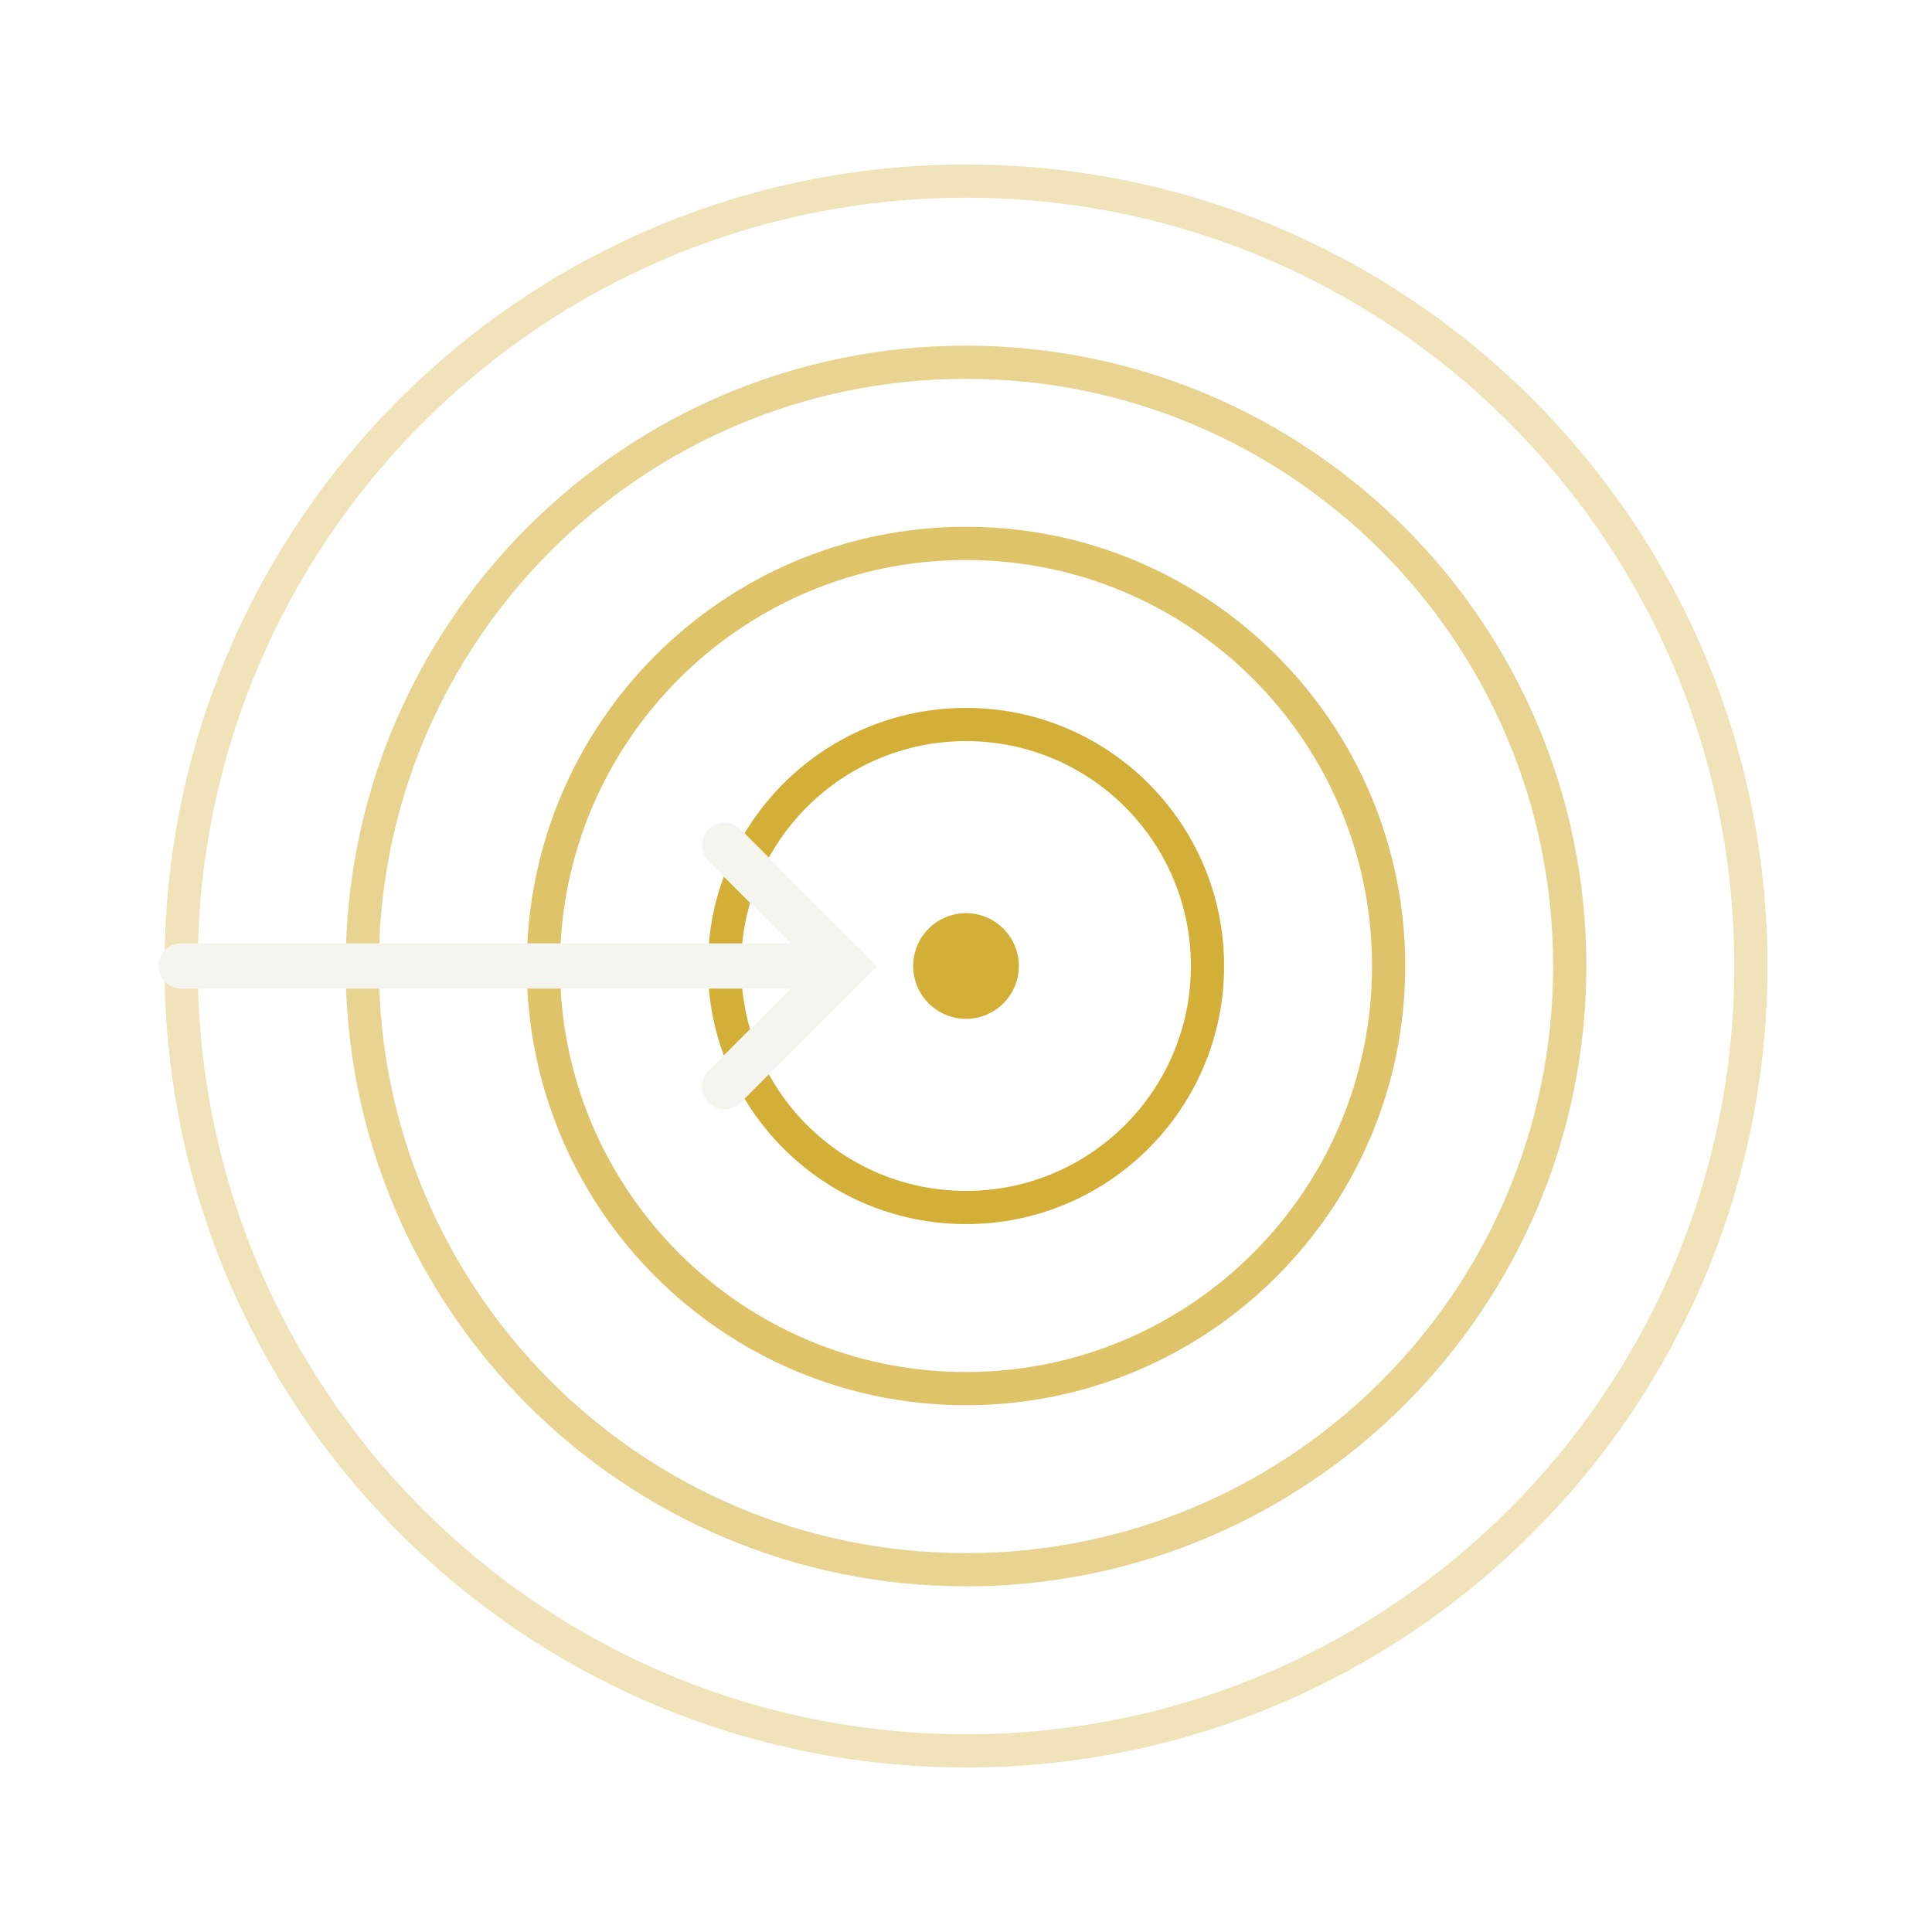
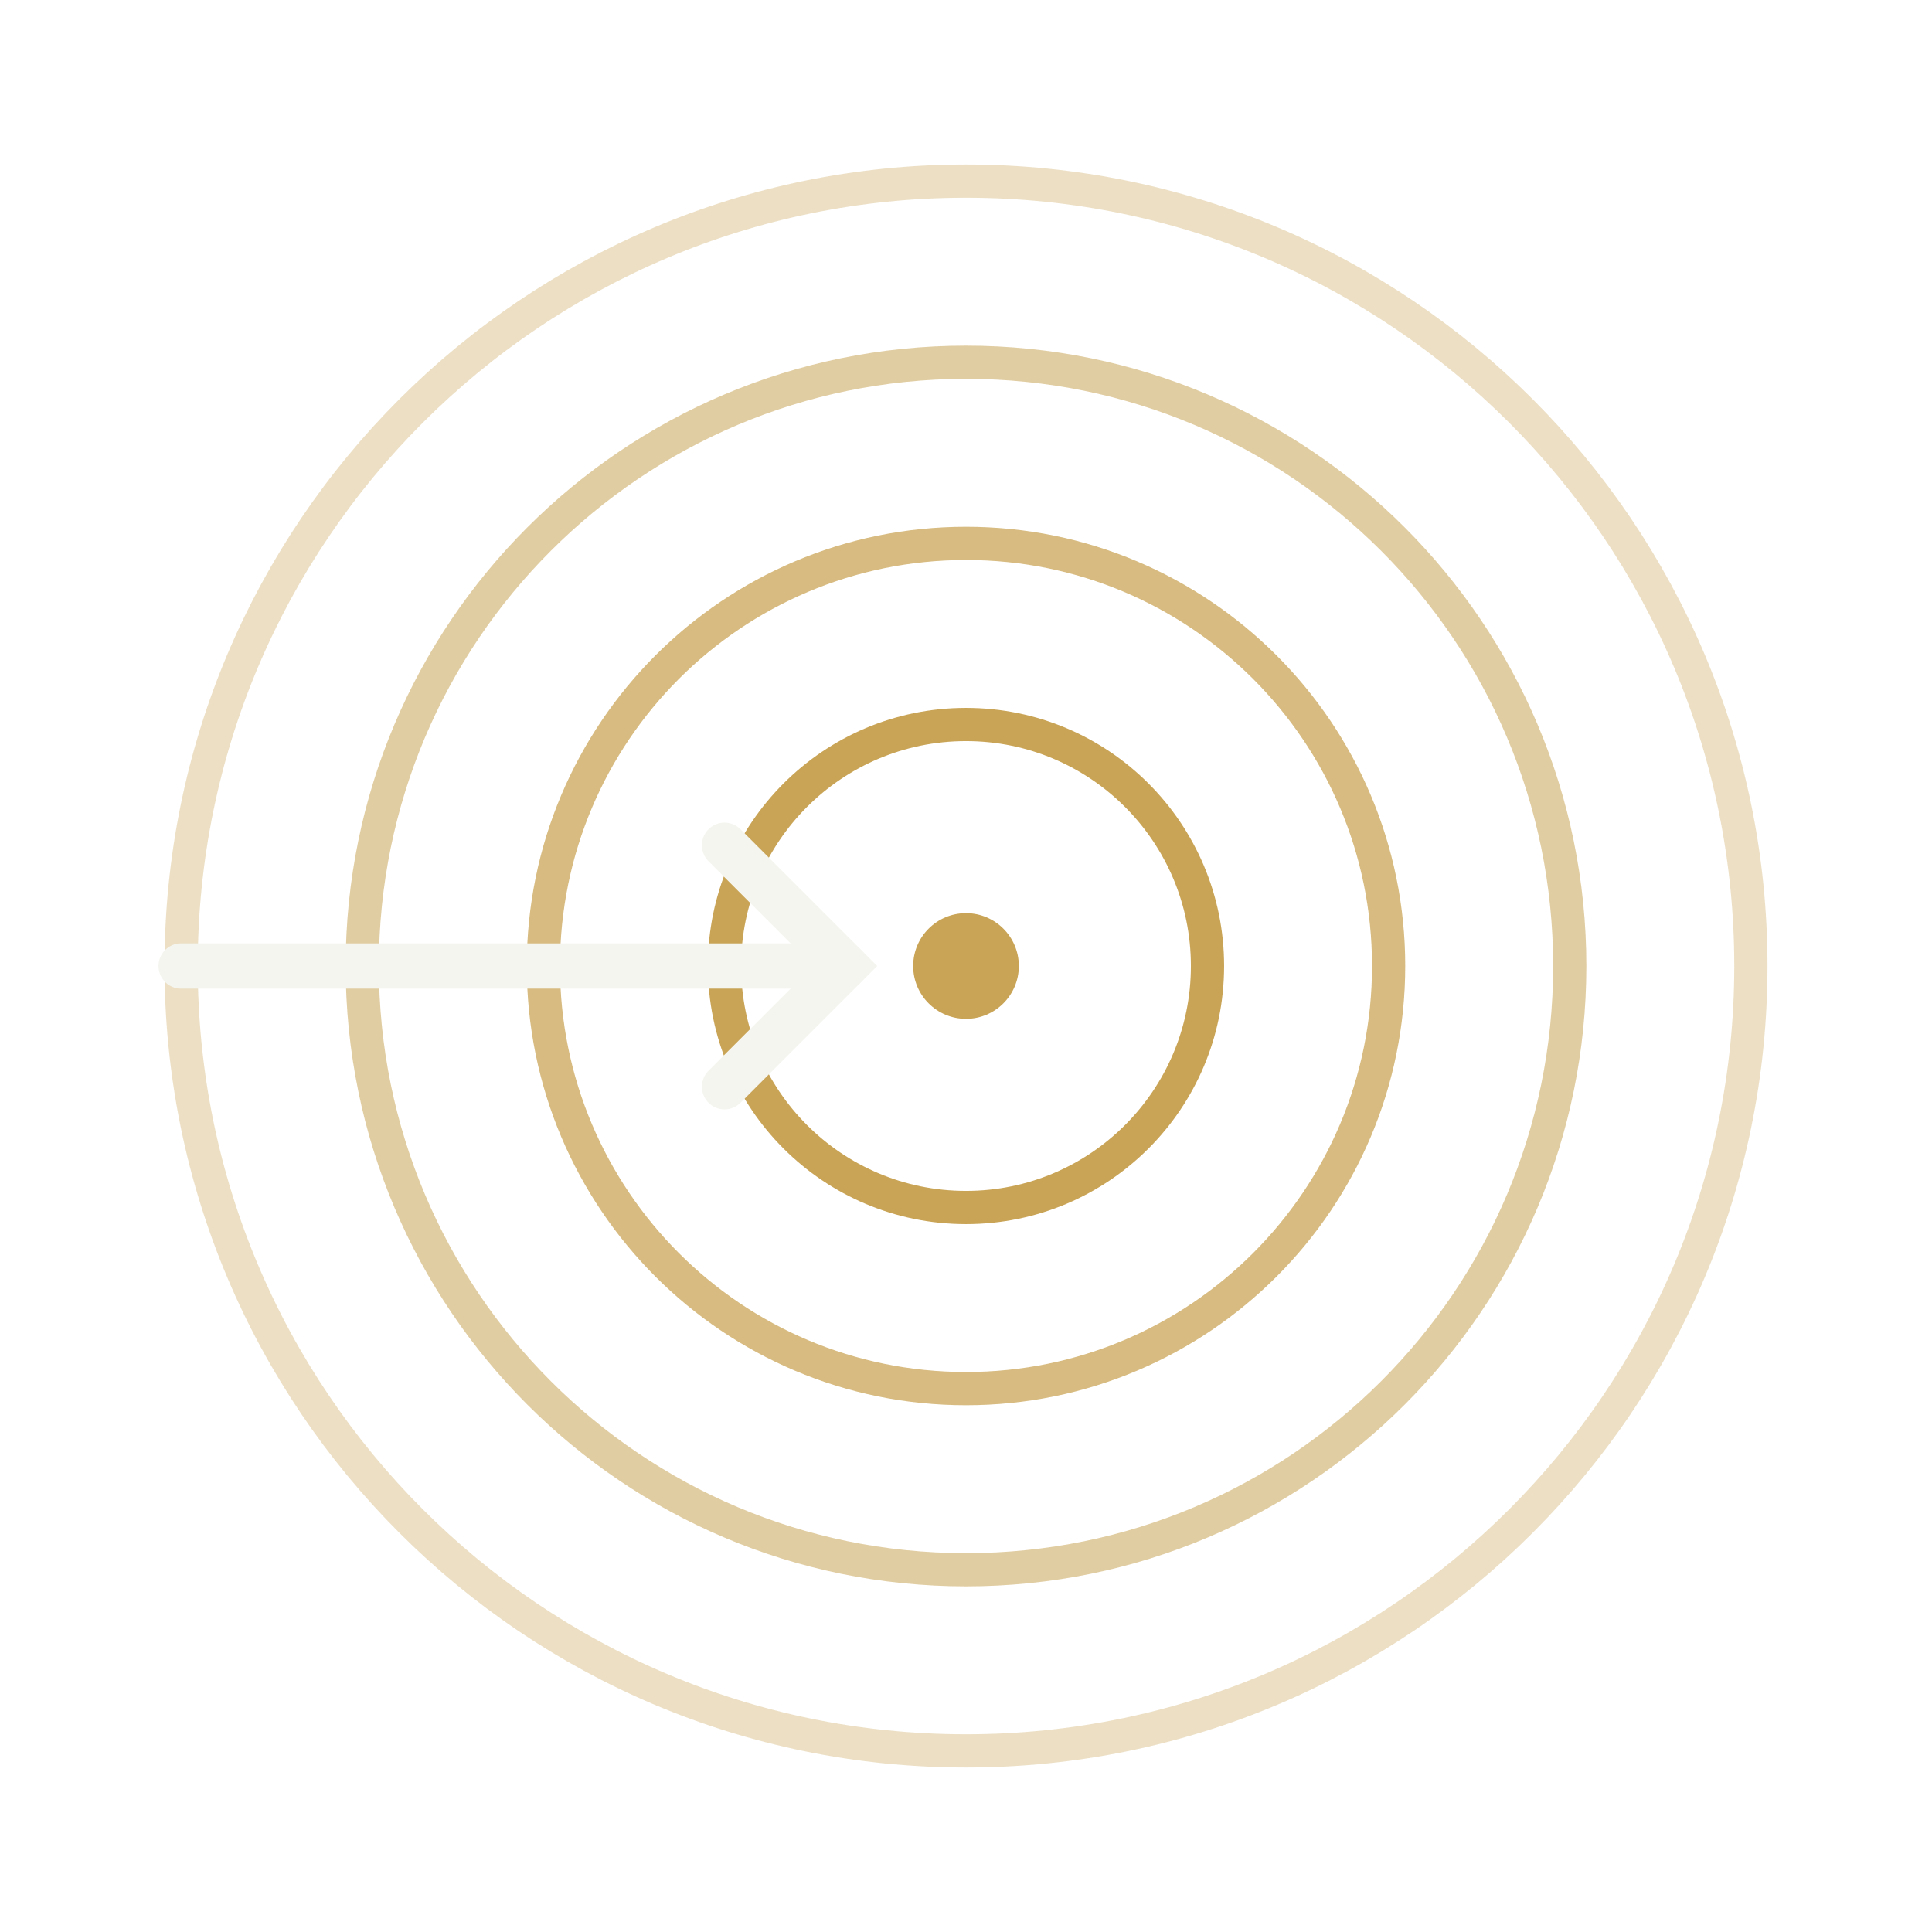
<svg xmlns="http://www.w3.org/2000/svg" viewBox="0 0 64 64" fill="none">
-   <g stroke="#d4af37" fill="none" stroke-width="1.1">
+   <g stroke="#c9a456" fill="none" stroke-width="1.1">
    <circle cx="32" cy="32" r="26" stroke-opacity="0.35" />
    <circle cx="32" cy="32" r="20" stroke-opacity="0.55" />
    <circle cx="32" cy="32" r="14" stroke-opacity="0.75" />
    <circle cx="32" cy="32" r="8" />
  </g>
  <g stroke="#f5f5f0" stroke-width="1.5" stroke-linecap="round">
    <line x1="6" y1="32" x2="28" y2="32" />
    <path d="M 24 28 L 28 32 L 24 36" />
  </g>
-   <circle cx="32" cy="32" r="1.75" fill="#d4af37" />
+   <circle cx="32" cy="32" r="1.75" fill="#c9a456" />
</svg>
